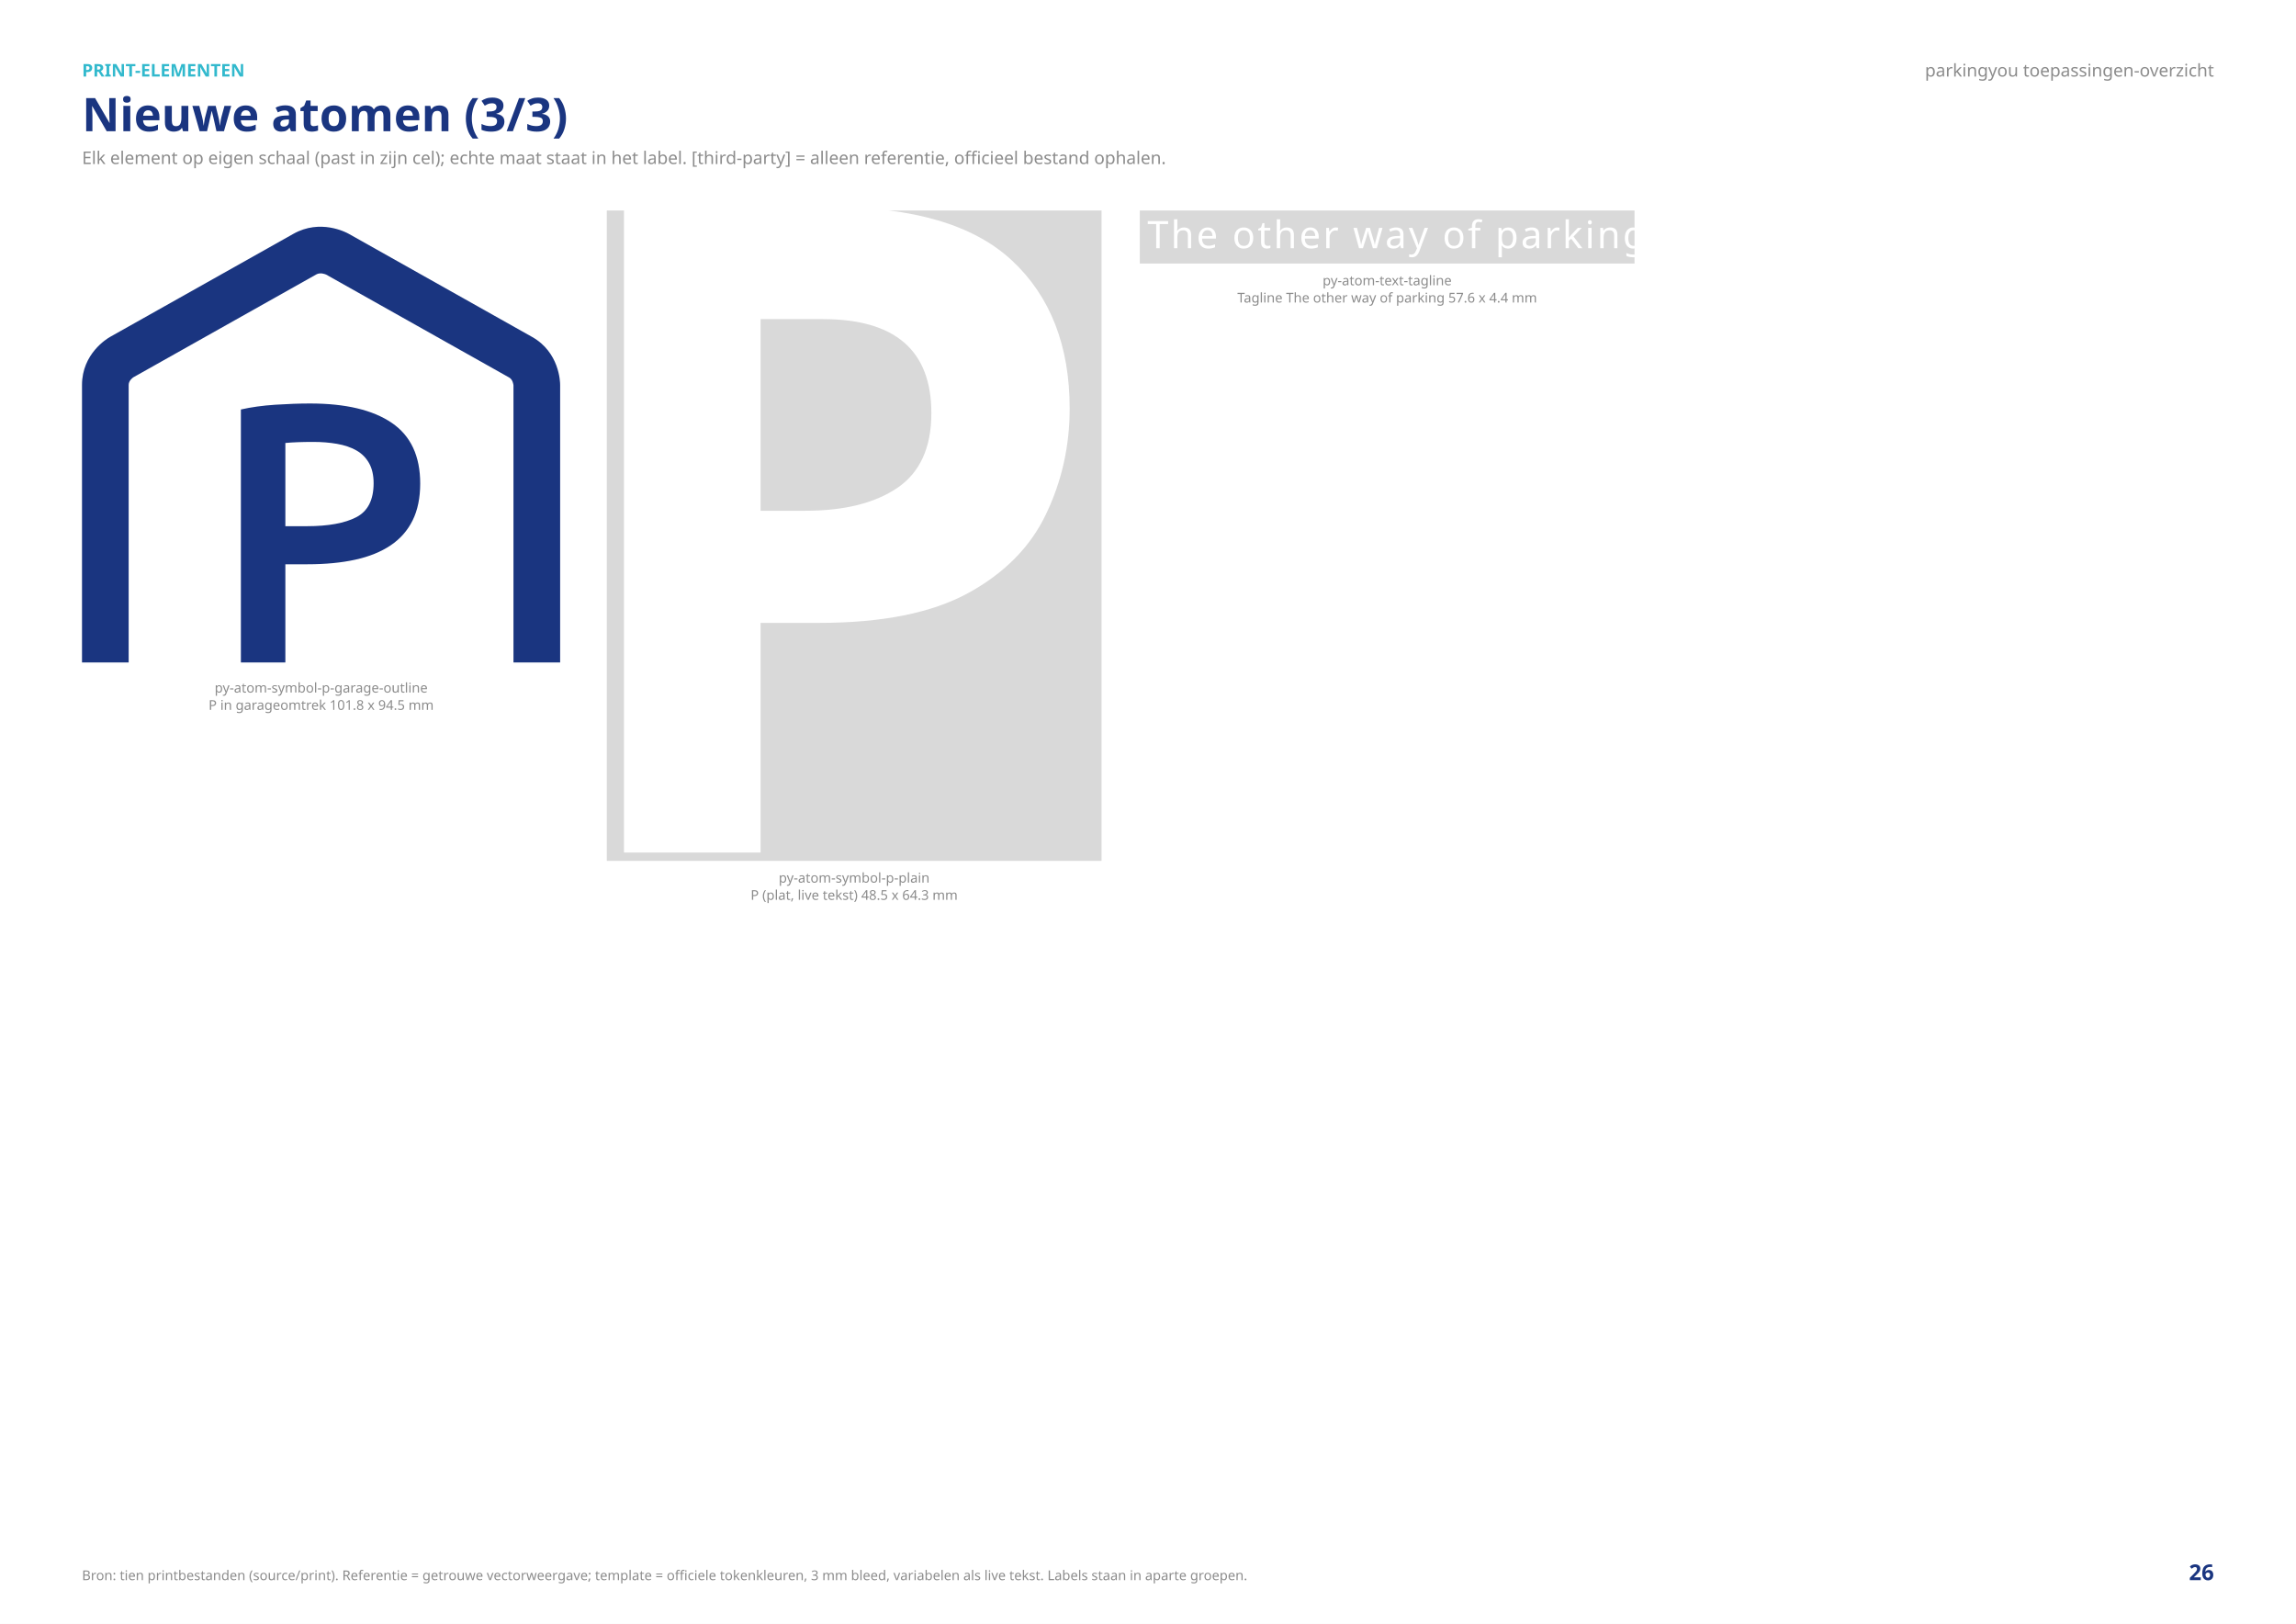
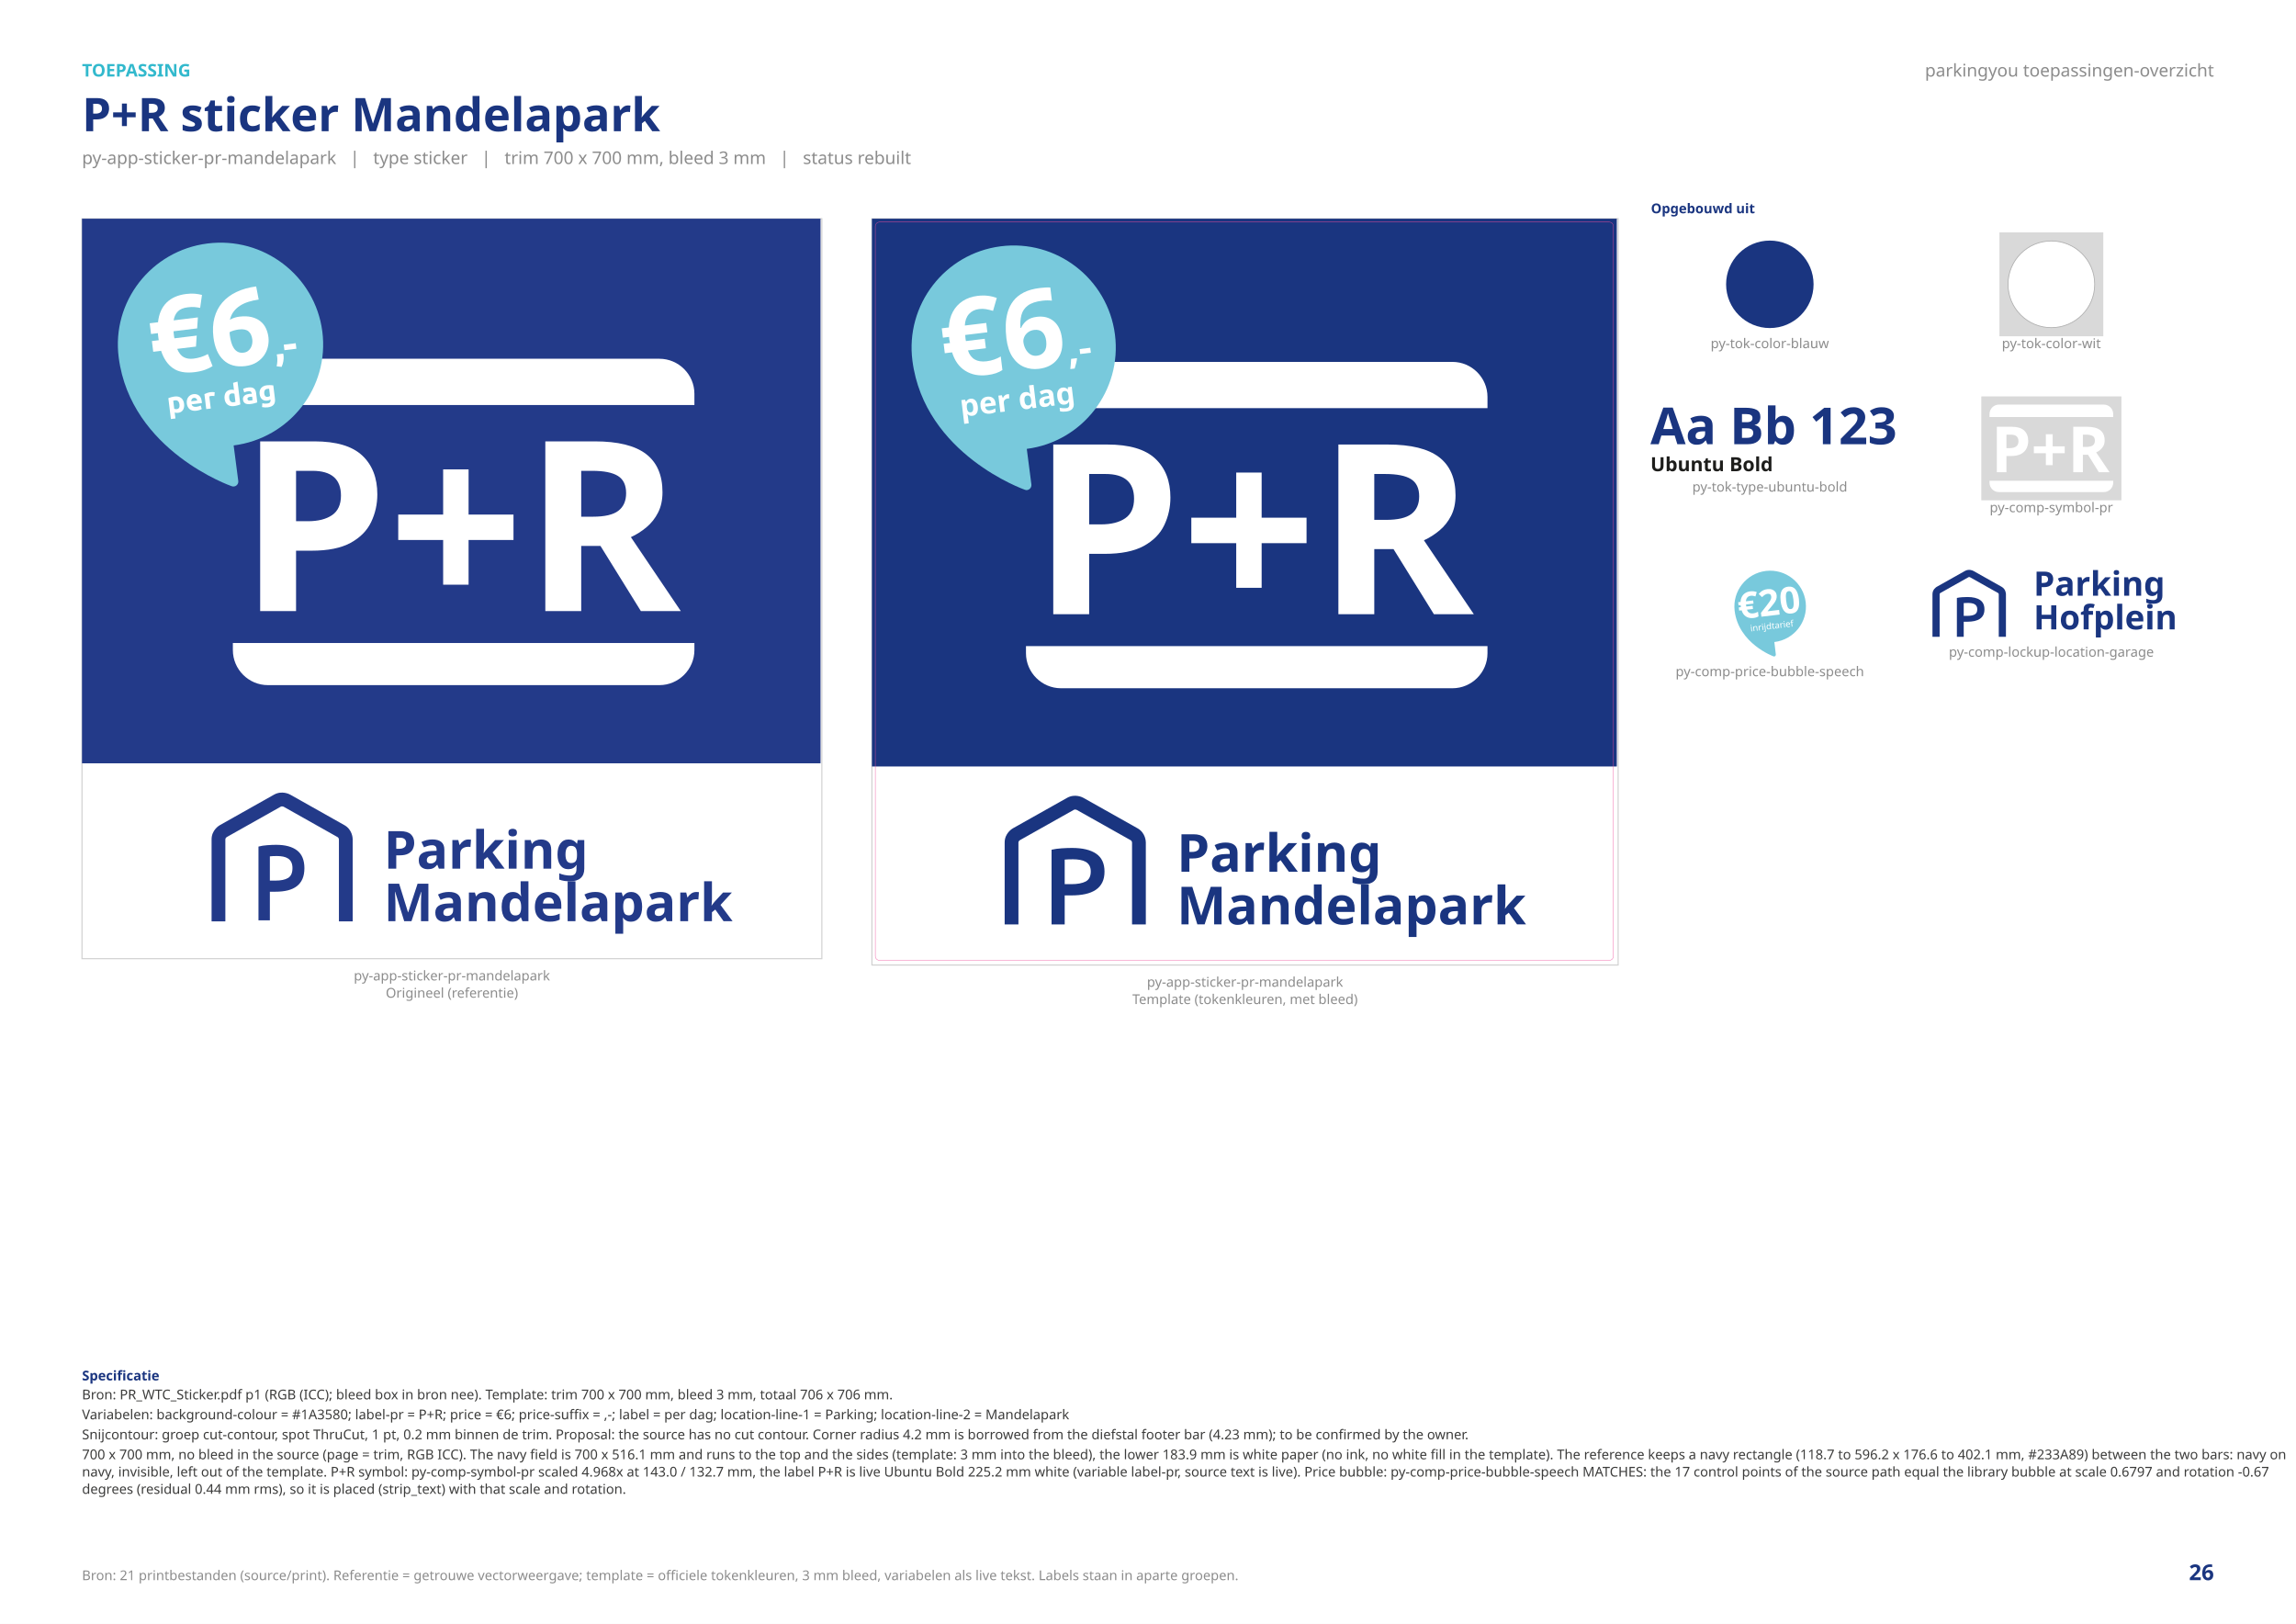
<svg xmlns="http://www.w3.org/2000/svg" width="420mm" height="297mm" viewBox="0 0 420 297">
  <rect width="420" height="297" fill="#FFFFFF" />
  <g id="page-chrome" opacity="1">
-     <text x="15" y="14" font-family="Ubuntu" font-size="3.2" fill="#32B9CD" font-weight="bold" xml:space="preserve">PRINT-ELEMENTEN</text>
-     <text x="15" y="24" font-family="Ubuntu" font-size="8.5" fill="#1A3580" font-weight="bold" xml:space="preserve">Nieuwe atomen (3/3)</text>
-     <text x="15" y="30" font-family="Ubuntu" font-size="3.2" fill="#8C8C8C" xml:space="preserve">Elk element op eigen schaal (past in zijn cel); echte maat staat in het label. [third-party] = alleen referentie, officieel bestand ophalen.</text>
+     <text x="15" y="14" font-family="Ubuntu" font-size="3.2" fill="#32B9CD" font-weight="bold" xml:space="preserve">TOEPASSING</text>
+     <text x="15" y="24" font-family="Ubuntu" font-size="8.5" fill="#1A3580" font-weight="bold" xml:space="preserve">P+R sticker Mandelapark</text>
+     <text x="15" y="30" font-family="Ubuntu" font-size="3.2" fill="#8C8C8C" xml:space="preserve">py-app-sticker-pr-mandelapark   |   type sticker   |   trim 700 x 700 mm, bleed 3 mm   |   status rebuilt</text>
    <text x="405" y="14" font-family="Ubuntu" font-size="3.2" fill="#8C8C8C" text-anchor="end" xml:space="preserve">parkingyou toepassingen-overzicht</text>
-     <text x="15" y="289" font-family="Ubuntu" font-size="2.469" fill="#8C8C8C" xml:space="preserve">Bron: tien printbestanden (source/print). Referentie = getrouwe vectorweergave; template = officiele tokenkleuren, 3 mm bleed, variabelen als live tekst. Labels staan in aparte groepen.</text>
+     <text x="15" y="289" font-family="Ubuntu" font-size="2.469" fill="#8C8C8C" xml:space="preserve">Bron: 21 printbestanden (source/print). Referentie = getrouwe vectorweergave; template = officiele tokenkleuren, 3 mm bleed, variabelen als live tekst. Labels staan in aparte groepen.</text>
    <text x="405" y="289" font-family="Ubuntu" font-size="4" fill="#1A3580" font-weight="bold" text-anchor="end" xml:space="preserve">26</text>
  </g>
-   <g id="py-atom-symbol-p-garage-outline" opacity="1">
-     <g transform="translate(15 40) scale(0.859)">
-       <g id="py-atom-symbol-p-garage-outline">
-         <path d="M54.32 47.94C55.898 48.215 57.263 48.678 58.416 49.33C59.57 49.979 60.47 50.881 61.123 52.031C61.773 53.183 62.101 54.609 62.101 56.31C62.101 59.864 60.872 62.279 58.416 63.555C55.96 64.83 52.452 65.47 47.893 65.47L43.307 65.47L43.307 47.752C44.86 47.603 46.84 47.527 49.246 47.527C51.051 47.527 52.742 47.664 54.32 47.94M41.165 39.607C38.483 39.782 36.04 40.12 33.836 40.62L33.836 94.488L43.307 94.488L43.307 73.577L48.043 73.577C51.851 73.577 55.233 73.252 58.19 72.601C61.148 71.951 63.654 70.939 65.709 69.561C67.762 68.185 69.328 66.406 70.407 64.231C71.483 62.053 72.022 59.438 72.022 56.386C72.022 50.529 70.005 46.225 65.971 43.472C61.937 40.721 56.136 39.344 48.569 39.344C46.314 39.344 43.845 39.433 41.165 39.607" fill="#1A3580" />
-         <path d="M51.93 11.866C51.931 11.866 51.951 11.879 51.992 11.901L51.93 11.866M10.926 33.775L10.862 33.811C10.862 33.811 10.885 33.799 10.926 33.775M91.884 35.401C91.884 35.401 91.883 35.427 91.884 35.474L91.884 35.401M101.822 94.488L91.884 94.488L91.884 35.494C91.868 35.3 91.744 34.251 90.962 33.811L52.009 11.91C51.826 11.825 50.764 11.378 49.894 11.866L10.942 33.766C10.758 33.89 9.937 34.493 9.937 35.401L9.937 94.488L0 94.488L0 35.401C0 28.719 5.376 25.506 5.989 25.162L45.02 3.218C50.747 0 56.201 2.878 56.804 3.217L95.835 25.163C101.653 28.432 101.822 34.697 101.822 35.401L101.822 94.488" fill="#1A3580" />
+   <g id="frame-py-app-sticker-pr-mandelapark-reference" opacity="1">
+     <rect x="15" y="40" width="135.34" height="135.34" fill="none" stroke="#D0D0D0" stroke-width="0.2" />
+   </g>
+   <g id="py-app-sticker-pr-mandelapark-reference" opacity="1">
+     <g transform="translate(15 40) scale(0.193)">
+       <g id="py-app-sticker-pr-mandelapark-reference" data-role="reference">
+         <path d="M0 0L700 0L700 516.098L0 516.098Z" fill="#233A89" />
+         <path d="M547.248 442.008L176.181 442.008C157.925 442.008 142.989 427.072 142.989 408.816L142.989 165.909C142.989 147.654 157.925 132.717 176.181 132.717L547.248 132.717C565.503 132.717 580.44 147.654 580.44 165.909L580.44 408.816C580.44 427.072 565.503 442.008 547.248 442.008" fill="#FFFFFF" />
+         <path d="M118.68 176.565L596.239 176.565L596.239 402.09L118.68 402.09Z" fill="#233A89" />
+         <path d="M175.618 593.68C172.561 593.907 169.775 594.346 167.264 594.995L167.264 664.913L178.06 664.913L178.06 637.772L183.46 637.772C187.801 637.772 191.655 637.35 195.027 636.504C198.399 635.662 201.255 634.347 203.598 632.558C205.94 630.772 207.724 628.465 208.954 625.64C210.181 622.814 210.795 619.419 210.795 615.459C210.795 607.855 208.495 602.27 203.896 598.696C199.299 595.126 192.686 593.338 184.059 593.338C181.488 593.338 178.674 593.454 175.618 593.68M190.614 604.495C192.413 604.851 193.969 605.452 195.285 606.299C196.6 607.141 197.626 608.312 198.371 609.805C199.11 611.3 199.486 613.151 199.486 615.359C199.486 619.973 198.084 623.106 195.285 624.764C192.483 626.419 188.486 627.248 183.288 627.248L178.06 627.248L178.06 604.251C179.831 604.057 182.087 603.959 184.83 603.959C186.888 603.959 188.815 604.137 190.614 604.495" fill="#233A89" />
+         <path d="M256.565 665.864L243.511 665.864L243.511 588.275C243.49 588.019 243.326 586.64 242.3 586.062L191.134 557.257C190.893 557.146 189.499 556.557 188.356 557.198L137.192 586.001C136.95 586.165 135.872 586.957 135.872 588.152L135.872 665.864L122.819 665.864L122.819 588.152C122.819 579.363 129.88 575.137 130.685 574.685L181.954 545.824C189.476 541.592 196.64 545.378 197.433 545.822L248.7 574.686C256.342 578.986 256.565 587.227 256.565 588.152L256.565 665.864M243.511 588.152C243.511 588.152 243.508 588.186 243.511 588.249L243.511 588.152M137.171 586.013L137.087 586.061C137.087 586.061 137.117 586.046 137.171 586.013M191.03 557.198C191.031 557.198 191.059 557.216 191.111 557.244L191.03 557.198" fill="#233A89" />
+         <path d="M118.83 23.505C65.54 30.325 27.914 78.693 34.791 131.537C46.347 220.33 141.613 253.388 141.613 253.388C144.927 254.853 148.584 252.13 148.12 248.562L143.735 214.87C197.025 208.049 234.651 159.681 227.774 106.837C220.896 53.993 172.121 16.684 118.83 23.505" fill="#78C9DC" />
+         <path d="M72.042 98.138C72.887 90.251 75.588 84.048 80.145 79.531C84.701 75.015 90.916 72.277 98.787 71.318C101.894 70.94 104.581 70.857 106.851 71.066C109.119 71.277 111.408 71.658 113.721 72.21L111.985 84.515C110.261 84.17 108.511 83.914 106.739 83.747C104.966 83.582 102.801 83.653 100.248 83.964C96.105 84.468 92.987 85.752 90.895 87.814C88.802 89.877 87.455 92.716 86.852 96.334L109.843 93.533L109.135 103.941L86.765 106.666C86.788 107.428 86.833 108.065 86.896 108.578C86.96 109.092 87.026 109.623 87.094 110.17C87.161 110.719 87.221 111.197 87.272 111.608C87.323 112.019 87.429 112.597 87.591 113.342L108.719 110.768L108.01 121.176L90.197 123.346C91.879 127.311 93.994 129.956 96.541 131.278C99.087 132.602 102.122 133.048 105.643 132.619C107.921 132.342 110.208 131.855 112.506 131.158C114.801 130.462 117.064 129.492 119.293 128.246L123.76 139.692C122.014 140.878 119.718 142.008 116.873 143.085C114.027 144.161 110.638 144.939 106.702 145.418C98.071 146.47 91.222 145.202 86.152 141.614C81.082 138.027 77.356 132.556 74.973 125.2L67.516 126.108L66.257 115.94L72.782 115.145C72.619 114.401 72.513 113.823 72.462 113.412C72.411 113.001 72.352 112.523 72.284 111.974C72.216 111.427 72.144 110.844 72.067 110.228C71.991 109.612 71.953 109.027 71.955 108.469L65.43 109.264L64.171 99.096L72.042 98.138" fill="#FFFFFF" />
+         <path d="M148.58 104.975C147.06 105.16 145.454 105.496 143.763 105.979C142.071 106.463 140.771 107.004 139.864 107.6C139.898 107.875 139.931 108.288 139.965 108.839C139.997 109.392 140.04 109.873 140.091 110.283C140.396 112.748 140.856 115.056 141.474 117.204C142.09 119.354 142.915 121.199 143.947 122.741C144.979 124.284 146.241 125.433 147.738 126.189C149.233 126.946 151.016 127.197 153.088 126.945C154.813 126.735 156.236 126.197 157.356 125.331C158.474 124.464 159.363 123.436 160.022 122.243C160.679 121.052 161.116 119.764 161.331 118.383C161.545 117.001 161.576 115.694 161.424 114.461C160.992 110.97 159.778 108.39 157.784 106.721C155.791 105.053 152.722 104.47 148.58 104.975M149.072 92.821C153.559 92.275 157.448 92.41 160.739 93.225C164.028 94.041 166.801 95.354 169.058 97.164C171.315 98.974 173.061 101.195 174.298 103.823C175.534 106.453 176.344 109.308 176.726 112.389C177.065 115.129 176.911 117.997 176.267 120.994C175.622 123.992 174.425 126.78 172.677 129.355C170.928 131.931 168.577 134.164 165.622 136.053C162.666 137.941 159.049 139.147 154.769 139.668C146.137 140.719 139.243 138.814 134.087 133.951C128.928 129.089 125.761 121.899 124.582 112.381C123.734 105.535 124.053 99.345 125.541 93.811C127.027 88.279 129.534 83.472 133.059 79.394C136.584 75.316 141.043 71.994 146.437 69.424C151.831 66.857 158.045 65.109 165.079 64.183C165.48 66.289 165.874 68.344 166.263 70.346C166.65 72.349 167.049 74.438 167.459 76.612C163.946 77.109 160.689 77.837 157.69 78.792C154.689 79.749 152.005 80.996 149.638 82.535C147.27 84.075 145.275 85.934 143.653 88.112C142.03 90.291 140.875 92.847 140.187 95.78C141.62 94.912 143.114 94.242 144.67 93.775C146.224 93.309 147.69 92.99 149.072 92.821" fill="#FFFFFF" />
+         <path d="M190.688 127.856C190.817 128.469 190.903 128.905 190.948 129.161C190.993 129.418 191.027 129.637 191.05 129.817C191.146 130.592 191.175 131.421 191.139 132.304C191.103 133.187 191.009 134.083 190.858 134.993C190.706 135.902 190.489 136.82 190.207 137.746C189.925 138.671 189.586 139.565 189.191 140.426L184.481 139.859C184.869 138.082 185.087 136.429 185.136 134.903C185.185 133.377 185.149 132.123 185.027 131.141C185.008 130.986 184.976 130.787 184.933 130.543C184.89 130.299 184.845 130.049 184.801 129.792C184.755 129.536 184.712 129.291 184.67 129.06C184.628 128.83 184.603 128.676 184.593 128.598L190.688 127.856" fill="#FFFFFF" />
+         <path d="M191.223 119.374L202.553 117.995L203.2 123.225L191.871 124.605L191.223 119.374" fill="#FFFFFF" />
+         <path d="M92.4 176.01C92.237 174.699 91.81 173.686 91.118 172.969C90.427 172.253 89.496 171.966 88.328 172.108C87.944 172.155 87.592 172.212 87.27 172.28C86.947 172.349 86.683 172.415 86.477 172.478L87.427 180.146C87.716 180.284 88.083 180.384 88.529 180.446C88.974 180.507 89.417 180.511 89.858 180.457C91.888 180.21 92.736 178.728 92.4 176.01M96.754 175.364C96.898 176.524 96.885 177.596 96.715 178.581C96.545 179.566 96.225 180.434 95.754 181.186C95.282 181.938 94.659 182.554 93.882 183.034C93.105 183.515 92.18 183.82 91.107 183.951C90.513 184.023 89.951 184.034 89.419 183.983C88.887 183.932 88.369 183.831 87.864 183.68L88.563 189.324L84.281 189.846L81.835 170.093C82.203 169.932 82.63 169.769 83.116 169.604C83.601 169.439 84.112 169.285 84.649 169.142C85.186 169 85.734 168.87 86.293 168.754C86.852 168.638 87.391 168.548 87.908 168.485C89.153 168.333 90.288 168.383 91.311 168.634C92.334 168.886 93.223 169.309 93.977 169.901C94.731 170.494 95.345 171.254 95.82 172.18C96.295 173.106 96.606 174.167 96.754 175.364" fill="#FFFFFF" />
+         <path d="M109.213 172.313C109.15 171.955 109.043 171.611 108.896 171.281C108.748 170.952 108.547 170.668 108.294 170.429C108.041 170.19 107.736 170.005 107.38 169.875C107.023 169.745 106.596 169.71 106.098 169.77C105.618 169.829 105.217 169.96 104.892 170.163C104.567 170.367 104.306 170.616 104.109 170.91C103.912 171.204 103.773 171.534 103.692 171.901C103.611 172.268 103.564 172.635 103.551 173.003L109.213 172.313M99.355 175.163C99.19 173.833 99.252 172.644 99.541 171.596C99.829 170.548 100.267 169.652 100.855 168.904C101.444 168.158 102.152 167.56 102.982 167.112C103.811 166.664 104.686 166.383 105.606 166.272C107.752 166.01 109.528 166.455 110.935 167.604C112.342 168.754 113.202 170.593 113.515 173.12C113.545 173.367 113.569 173.639 113.586 173.936C113.604 174.233 113.617 174.497 113.626 174.727L103.911 175.91C104.115 176.773 104.613 177.416 105.405 177.841C106.196 178.265 107.205 178.402 108.432 178.253C109.217 178.157 109.98 177.992 110.719 177.757C111.458 177.523 112.054 177.272 112.508 177.004L113.51 180.383C113.294 180.525 113.001 180.677 112.632 180.837C112.263 180.998 111.849 181.15 111.39 181.293C110.931 181.435 110.437 181.568 109.908 181.69C109.378 181.813 108.845 181.906 108.309 181.972C106.948 182.137 105.74 182.082 104.685 181.805C103.63 181.529 102.729 181.084 101.981 180.471C101.235 179.858 100.644 179.096 100.21 178.184C99.777 177.272 99.491 176.265 99.355 175.163" fill="#FFFFFF" />
+         <path d="M125.494 168.074C125.098 168.026 124.636 167.98 124.106 167.939C123.575 167.897 123.013 167.913 122.419 167.985C122.151 168.018 121.833 168.081 121.465 168.174C121.097 168.266 120.821 168.353 120.637 168.434L122.056 179.892L117.773 180.414L116.015 166.219C116.748 165.859 117.623 165.498 118.638 165.133C119.653 164.768 120.802 164.507 122.086 164.351C122.316 164.323 122.595 164.303 122.925 164.292C123.254 164.281 123.584 164.28 123.916 164.287C124.248 164.295 124.58 164.313 124.914 164.339C125.248 164.367 125.536 164.413 125.778 164.48L125.494 168.074" fill="#FFFFFF" />
+         <path d="M139.508 170.041C139.67 171.352 140.098 172.371 140.791 173.097C141.483 173.822 142.414 174.114 143.583 173.972C143.966 173.925 144.319 173.867 144.642 173.799C144.964 173.731 145.227 173.666 145.434 173.601L144.477 165.877C144.187 165.739 143.821 165.639 143.375 165.577C142.93 165.516 142.487 165.512 142.046 165.566C140.015 165.813 139.169 167.305 139.508 170.041M150.076 175.987C149.707 176.148 149.28 176.311 148.795 176.476C148.309 176.641 147.799 176.795 147.262 176.938C146.725 177.08 146.177 177.21 145.618 177.326C145.058 177.442 144.52 177.532 144.003 177.595C142.757 177.747 141.623 177.701 140.601 177.46C139.58 177.218 138.692 176.8 137.938 176.207C137.183 175.615 136.569 174.86 136.096 173.943C135.622 173.027 135.312 171.97 135.164 170.773C135.013 169.557 135.03 168.441 135.216 167.425C135.401 166.409 135.739 165.524 136.229 164.769C136.719 164.015 137.359 163.407 138.148 162.944C138.936 162.482 139.867 162.185 140.941 162.055C141.534 161.982 142.073 161.975 142.557 162.031C143.04 162.088 143.534 162.192 144.04 162.343L143.199 155.559L147.397 154.353L150.076 175.987" fill="#FFFFFF" />
+         <path d="M159.57 172.314C159.991 172.263 160.393 172.204 160.774 172.138C161.155 172.073 161.458 172.007 161.683 171.941L161.284 168.72C161.107 168.703 160.843 168.697 160.494 168.7C160.144 168.705 159.826 168.724 159.539 168.759C159.136 168.808 158.76 168.878 158.412 168.968C158.063 169.059 157.763 169.187 157.511 169.353C157.259 169.519 157.071 169.725 156.946 169.972C156.821 170.218 156.78 170.512 156.822 170.855C156.904 171.52 157.187 171.953 157.669 172.155C158.15 172.356 158.784 172.409 159.57 172.314M157.686 159.928C158.951 159.774 160.022 159.788 160.901 159.971C161.779 160.153 162.505 160.479 163.079 160.949C163.652 161.42 164.091 162.022 164.397 162.756C164.702 163.491 164.912 164.324 165.027 165.255L166.121 174.091C165.524 174.299 164.692 174.56 163.622 174.873C162.552 175.186 161.241 175.438 159.689 175.627C158.712 175.746 157.815 175.768 156.998 175.694C156.182 175.62 155.462 175.423 154.839 175.104C154.216 174.784 153.712 174.33 153.328 173.74C152.944 173.15 152.695 172.399 152.582 171.487C152.474 170.613 152.559 169.85 152.839 169.199C153.118 168.548 153.532 168.005 154.081 167.572C154.63 167.139 155.278 166.794 156.025 166.539C156.771 166.285 157.557 166.107 158.381 166.006C158.936 165.939 159.433 165.903 159.87 165.897C160.307 165.893 160.664 165.912 160.942 165.955L160.892 165.556C160.803 164.834 160.511 164.281 160.016 163.898C159.521 163.514 158.727 163.389 157.635 163.522C156.907 163.611 156.195 163.751 155.499 163.941C154.803 164.132 154.208 164.354 153.714 164.607L152.744 161.253C152.984 161.147 153.286 161.028 153.649 160.898C154.012 160.766 154.409 160.641 154.842 160.52C155.274 160.4 155.732 160.287 156.215 160.18C156.698 160.073 157.188 159.989 157.686 159.928" fill="#FFFFFF" />
+         <path d="M172.716 165.62C173.011 167.996 174.125 169.066 176.061 168.83C176.501 168.776 176.906 168.669 177.275 168.508C177.644 168.348 177.953 168.175 178.203 167.99L177.363 161.206C177.147 161.194 176.894 161.191 176.603 161.198C176.312 161.204 175.975 161.231 175.592 161.277C174.461 161.415 173.664 161.888 173.2 162.697C172.736 163.506 172.575 164.48 172.716 165.62M182.87 170.575C183.174 173.027 182.772 174.923 181.664 176.263C180.556 177.603 178.689 178.434 176.064 178.754C175.144 178.866 174.215 178.897 173.275 178.847C172.335 178.798 171.456 178.688 170.637 178.517L170.944 174.863C171.647 175.048 172.377 175.171 173.134 175.233C173.89 175.295 174.738 175.269 175.677 175.155C176.903 175.006 177.737 174.634 178.179 174.04C178.621 173.446 178.79 172.732 178.687 171.895L178.62 171.354C178.186 171.619 177.731 171.833 177.255 171.997C176.78 172.161 176.254 172.278 175.679 172.348C173.59 172.602 171.914 172.185 170.652 171.094C169.389 170.004 168.621 168.357 168.347 166.152C168.211 165.051 168.259 164.027 168.492 163.082C168.726 162.138 169.133 161.302 169.714 160.575C170.295 159.849 171.042 159.252 171.957 158.783C172.872 158.315 173.932 158.007 175.14 157.86C175.657 157.797 176.192 157.757 176.744 157.737C177.296 157.718 177.845 157.714 178.391 157.725C178.936 157.735 179.46 157.764 179.962 157.808C180.463 157.853 180.913 157.909 181.31 157.977L182.87 170.575" fill="#FFFFFF" />
+         <text x="148.601" y="371.817" font-family="Ubuntu" font-size="225.231" font-weight="bold" fill="#FFFFFF" xml:space="preserve">P+R</text>
+         <text x="285.872" y="615.946" font-family="Ubuntu" font-size="49.751" font-weight="bold" fill="#233A89" xml:space="preserve">Parking </text>
+         <text x="285.872" y="665.697" font-family="Ubuntu" font-size="49.751" font-weight="bold" fill="#233A89" xml:space="preserve">Mandelapark</text>
      </g>
    </g>
  </g>
-   <g id="label-py-atom-symbol-p-garage-outline-1" opacity="1">
-     <text x="58.75" y="126.667" font-family="Ubuntu" font-size="2.469" fill="#8C8C8C" text-anchor="middle" xml:space="preserve">py-atom-symbol-p-garage-outline</text>
-     <text x="58.75" y="129.828" font-family="Ubuntu" font-size="2.469" fill="#8C8C8C" text-anchor="middle" xml:space="preserve">P in garageomtrek 101.8 x 94.5 mm</text>
+   <g id="label-py-app-sticker-pr-mandelapark-2" opacity="1">
+     <text x="82.67" y="179.309" font-family="Ubuntu" font-size="2.469" fill="#8C8C8C" text-anchor="middle" xml:space="preserve">py-app-sticker-pr-mandelapark</text>
+     <text x="82.67" y="182.47" font-family="Ubuntu" font-size="2.469" fill="#8C8C8C" text-anchor="middle" xml:space="preserve">Origineel (referentie)</text>
  </g>
-   <g id="tile-py-atom-symbol-p-plain" opacity="1">
-     <rect x="111" y="38.5" width="90.5" height="118.95" fill="#D9D9D9" />
+   <g id="frame-py-app-sticker-pr-mandelapark-template" opacity="1">
+     <rect x="159.5" y="40" width="136.5" height="136.5" fill="none" stroke="#D0D0D0" stroke-width="0.2" />
  </g>
-   <g id="py-atom-symbol-p-plain" opacity="1">
-     <g transform="translate(112.5 40) scale(1.803)">
-       <g id="py-atom-symbol-p-plain">
-         <text x="-7.338" y="64.297" font-family="Ubuntu" font-size="91.722" font-weight="bold" fill="#FFFFFF" xml:space="preserve">P</text>
+   <g id="py-app-sticker-pr-mandelapark-template" opacity="1">
+     <g transform="translate(159.5 40) scale(0.193)">
+       <g id="py-app-sticker-pr-mandelapark-template">
+         <g id="bleed-background">
+           <path transform="translate(3 3)" d="M-3 -3H703V516.1H-3Z" fill="#1A3580" id="field" data-variable="background-colour" />
+         </g>
+         <g id="py-comp-symbol-pr">
+           <g data-element="py-comp-symbol-pr" transform="translate(146 135.7) scale(4.968 4.968)">
+             <g transform="translate(-60.592 -11.073)">
+               <path transform="translate(0 0)" d="M148.641 19.898L148.641 17.753C148.641 14.079 145.634 11.073 141.96 11.073L67.273 11.073C63.599 11.073 60.592 14.079 60.592 17.753L60.592 19.898L148.641 19.898" fill="#FFFFFF" id="bar-top" />
+               <path transform="translate(0 0)" d="M60.592 65.291L60.592 66.645C60.592 70.319 63.599 73.325 67.273 73.325L141.96 73.325C145.634 73.325 148.641 70.319 148.641 66.645L148.641 65.291L60.592 65.291" fill="#FFFFFF" id="bar-bottom" />
+             </g>
+           </g>
+           <text x="151.6" y="374.8" font-family="Ubuntu" font-size="225.2" font-weight="bold" fill="#FFFFFF" data-variable="label-pr" xml:space="preserve">P+R</text>
+         </g>
+         <g id="py-comp-price-bubble-speech">
+           <g data-element="py-comp-price-bubble-speech" transform="translate(30.817 20.995) rotate(-0.667 0 0) scale(0.68 0.68)">
+             <g transform="translate(-408.096 8.654)">
+               <path transform="translate(0 0)" d="M541.983 0.517C464.013 9.687 408.096 80.512 417.266 158.482C432.684 289.573 571.52 340.011 571.52 340.011C576.198 342.295 581.698 338.184 581.077 332.903L575.231 283.201C653.202 274.03 709.119 203.206 699.949 125.234C690.778 47.263 619.954 -8.654 541.983 0.517" fill="#78C9DC" id="bubble" />
+             </g>
+           </g>
+           <text x="68.7" y="152.07" font-family="Ubuntu" font-size="103.75" font-weight="bold" fill="#FFFFFF" data-variable="price" transform="rotate(-6.9 68.7 152.07)" xml:space="preserve">€6</text>
+           <text x="186.24" y="137.66" font-family="Ubuntu" font-size="38.8" font-weight="bold" fill="#FFFFFF" data-variable="price-suffix" transform="rotate(-6.9 186.24 137.66)" xml:space="preserve">,-</text>
+           <text x="84.44" y="187.81" font-family="Ubuntu" font-size="28.84" font-weight="bold" fill="#FFFFFF" data-variable="label" transform="rotate(-6.9 84.44 187.81)" xml:space="preserve">per dag</text>
+         </g>
+         <g id="py-comp-lockup-location-garage">
+           <g data-element="py-comp-lockup-location-garage" transform="translate(125.8 544.6) scale(1.314 1.314)">
+             <g transform="translate(0 0)">
+               <g id="py-atom-symbol-p-garage-outline">
+                 <g data-element="py-atom-symbol-p-garage-outline" transform="translate(0 0) scale(1 1)">
+                   <path d="M54.32 47.94C55.898 48.215 57.263 48.678 58.416 49.33C59.57 49.979 60.47 50.881 61.123 52.031C61.773 53.183 62.101 54.609 62.101 56.31C62.101 59.864 60.872 62.279 58.416 63.555C55.96 64.83 52.452 65.47 47.893 65.47L43.307 65.47L43.307 47.752C44.86 47.603 46.84 47.527 49.246 47.527C51.051 47.527 52.742 47.664 54.32 47.94M41.165 39.607C38.483 39.782 36.04 40.12 33.836 40.62L33.836 94.488L43.307 94.488L43.307 73.577L48.043 73.577C51.851 73.577 55.233 73.252 58.19 72.601C61.148 71.951 63.654 70.939 65.709 69.561C67.762 68.185 69.328 66.406 70.407 64.231C71.483 62.053 72.022 59.438 72.022 56.386C72.022 50.529 70.005 46.225 65.971 43.472C61.937 40.721 56.136 39.344 48.569 39.344C46.314 39.344 43.845 39.433 41.165 39.607" fill="#1A3580" />
+                   <path d="M51.93 11.866C51.931 11.866 51.951 11.879 51.992 11.901L51.93 11.866M10.926 33.775L10.862 33.811C10.862 33.811 10.885 33.799 10.926 33.775M91.884 35.401C91.884 35.401 91.883 35.427 91.884 35.474L91.884 35.401M101.822 94.488L91.884 94.488L91.884 35.494C91.868 35.3 91.744 34.251 90.962 33.811L52.009 11.91C51.826 11.825 50.764 11.378 49.894 11.866L10.942 33.766C10.758 33.89 9.937 34.493 9.937 35.401L9.937 94.488L0 94.488L0 35.401C0 28.719 5.376 25.506 5.989 25.162L45.02 3.218C50.747 0 56.201 2.878 56.804 3.217L95.835 25.163C101.653 28.432 101.822 34.697 101.822 35.401L101.822 94.488" fill="#1A3580" />
+                 </g>
+               </g>
+             </g>
+           </g>
+           <text x="288.9" y="618.9" font-family="Ubuntu" font-size="49.8" font-weight="bold" fill="#1A3580" data-variable="location-line-1" xml:space="preserve">Parking</text>
+           <text x="288.9" y="668.7" font-family="Ubuntu" font-size="49.8" font-weight="bold" fill="#1A3580" data-variable="location-line-2" xml:space="preserve">Mandelapark</text>
+         </g>
+         <g id="cut-contour" data-spot="ThruCut">
+           <rect x="3.2" y="3.2" width="699.6" height="699.6" fill="none" stroke="#EE4D9B" stroke-width="0.353" rx="4" ry="4" />
+         </g>
      </g>
    </g>
  </g>
-   <g id="label-py-atom-symbol-p-plain-4" opacity="1">
-     <text x="156.25" y="161.419" font-family="Ubuntu" font-size="2.469" fill="#8C8C8C" text-anchor="middle" xml:space="preserve">py-atom-symbol-p-plain</text>
-     <text x="156.25" y="164.58" font-family="Ubuntu" font-size="2.469" fill="#8C8C8C" text-anchor="middle" xml:space="preserve">P (plat, live tekst) 48.5 x 64.3 mm</text>
+   <g id="label-py-app-sticker-pr-mandelapark-5" opacity="1">
+     <text x="227.75" y="180.469" font-family="Ubuntu" font-size="2.469" fill="#8C8C8C" text-anchor="middle" xml:space="preserve">py-app-sticker-pr-mandelapark</text>
+     <text x="227.75" y="183.63" font-family="Ubuntu" font-size="2.469" fill="#8C8C8C" text-anchor="middle" xml:space="preserve">Template (tokenkleuren, met bleed)</text>
  </g>
-   <g id="tile-py-atom-text-tagline" opacity="1">
-     <rect x="208.5" y="38.5" width="90.5" height="9.699" fill="#D9D9D9" />
+   <g id="head-exploded" opacity="1">
+     <text x="302" y="39" font-family="Ubuntu" font-size="2.469" fill="#1A3580" font-weight="bold" xml:space="preserve">Opgebouwd uit</text>
  </g>
-   <g id="py-atom-text-tagline" opacity="1">
-     <g transform="translate(210 40) scale(1.518)">
-       <g id="py-atom-text-tagline">
-         <text x="-0.073" y="3.552" font-family="Ubuntu" font-size="4.578" letter-spacing="0.272" fill="#FFFFFF" xml:space="preserve">The other way of parking</text>
+   <g id="py-app-sticker-pr-mandelapark-built-py-tok-color-blauw" opacity="1">
+     <g transform="translate(315.75 44) scale(0.667)">
+       <g id="py-tok-color-blauw">
+         <path d="M23.989 11.994C23.989 18.619 18.619 23.989 11.994 23.989C5.37 23.989 0 18.619 0 11.994C0 5.37 5.37 0 11.994 0C18.619 0 23.989 5.37 23.989 11.994Z" fill="#1A3580" />
      </g>
    </g>
  </g>
-   <g id="label-py-atom-text-tagline-7" opacity="1">
-     <text x="253.75" y="52.168" font-family="Ubuntu" font-size="2.469" fill="#8C8C8C" text-anchor="middle" xml:space="preserve">py-atom-text-tagline</text>
-     <text x="253.75" y="55.329" font-family="Ubuntu" font-size="2.469" fill="#8C8C8C" text-anchor="middle" xml:space="preserve">Tagline The other way of parking 57.6 x 4.4 mm</text>
+   <g id="label-py-tok-color-blauw-8" opacity="1">
+     <text x="323.75" y="63.669" font-family="Ubuntu" font-size="2.469" fill="#8C8C8C" text-anchor="middle" xml:space="preserve">py-tok-color-blauw</text>
+   </g>
+   <g id="tile-py-app-sticker-pr-mandelapark-built-py-tok-color-wit" opacity="1">
+     <rect x="365.75" y="42.5" width="19" height="19" fill="#D9D9D9" />
+   </g>
+   <g id="py-app-sticker-pr-mandelapark-built-py-tok-color-wit" opacity="1">
+     <g transform="translate(367.25 44) scale(0.661)">
+       <g id="py-tok-color-wit">
+         <path d="M24.095 12.1C24.095 18.725 18.725 24.095 12.1 24.095C5.476 24.095 0.106 18.725 0.106 12.1C0.106 5.476 5.476 0.106 12.1 0.106C18.725 0.106 24.095 5.476 24.095 12.1Z" fill="#FFFFFF" stroke="#AEAEAE" stroke-width="0.212" />
+       </g>
+     </g>
+   </g>
+   <g id="label-py-tok-color-wit-11" opacity="1">
+     <text x="375.25" y="63.669" font-family="Ubuntu" font-size="2.469" fill="#8C8C8C" text-anchor="middle" xml:space="preserve">py-tok-color-wit</text>
+   </g>
+   <g id="py-app-sticker-pr-mandelapark-built-py-tok-type-ubuntu-bold" opacity="1">
+     <g transform="translate(302 74) scale(0.778)">
+       <g id="py-tok-type-ubuntu-bold">
+         <text x="-0.12" y="9.308" font-family="Ubuntu" font-size="11.994" font-weight="bold" fill="#1A3580" xml:space="preserve">Aa Bb 123</text>
+         <text x="-0.12" y="15.658" font-family="Ubuntu" font-size="4.586" font-weight="bold" fill="#1D1D1B" xml:space="preserve">Ubuntu Bold</text>
+       </g>
+     </g>
+   </g>
+   <g id="label-py-tok-type-ubuntu-bold-13" opacity="1">
+     <text x="323.75" y="89.903" font-family="Ubuntu" font-size="2.469" fill="#8C8C8C" text-anchor="middle" xml:space="preserve">py-tok-type-ubuntu-bold</text>
+   </g>
+   <g id="tile-py-app-sticker-pr-mandelapark-built-py-comp-symbol-pr" opacity="1">
+     <rect x="362.435" y="72.5" width="25.63" height="19" fill="#D9D9D9" />
+   </g>
+   <g id="py-app-sticker-pr-mandelapark-built-py-comp-symbol-pr" opacity="1">
+     <g transform="translate(363.935 74) scale(0.257)">
+       <g id="py-comp-symbol-pr">
+         <g transform="translate(-60.592 -11.073)">
+           <path transform="translate(0 0)" d="M148.641 19.898L148.641 17.753C148.641 14.079 145.634 11.073 141.96 11.073L67.273 11.073C63.599 11.073 60.592 14.079 60.592 17.753L60.592 19.898L148.641 19.898" fill="#FFFFFF" id="bar-top" />
+           <path transform="translate(0 0)" d="M60.592 65.291L60.592 66.645C60.592 70.319 63.599 73.325 67.273 73.325L141.96 73.325C145.634 73.325 148.641 70.319 148.641 66.645L148.641 65.291L60.592 65.291" fill="#FFFFFF" id="bar-bottom" />
+           <text x="61.722" y="59.198" font-family="Ubuntu" font-size="45.334" font-weight="bold" fill="#FFFFFF" data-variable="label" id="label" xml:space="preserve">P+R</text>
+         </g>
+       </g>
+     </g>
+   </g>
+   <g id="label-py-comp-symbol-pr-16" opacity="1">
+     <text x="375.25" y="93.669" font-family="Ubuntu" font-size="2.469" fill="#8C8C8C" text-anchor="middle" xml:space="preserve">py-comp-symbol-pr</text>
+   </g>
+   <g id="py-app-sticker-pr-mandelapark-built-py-comp-price-bubble-speech" opacity="1">
+     <g transform="translate(316.888 104) scale(0.046)">
+       <g id="py-comp-price-bubble-speech">
+         <g transform="translate(-408.096 8.654)">
+           <path transform="translate(0 0)" d="M541.983 0.517C464.013 9.687 408.096 80.512 417.266 158.482C432.684 289.573 571.52 340.011 571.52 340.011C576.198 342.295 581.698 338.184 581.077 332.903L575.231 283.201C653.202 274.03 709.119 203.206 699.949 125.234C690.778 47.263 619.954 -8.654 541.983 0.517" fill="#78C9DC" id="bubble" />
+           <text x="434.69" y="192.97" font-family="Ubuntu" font-size="146.52" font-weight="bold" fill="#FFFFFF" data-variable="price" transform="rotate(-6.708 434.69 192.97)" xml:space="preserve">€20</text>
+           <text x="481.01" y="241.18" font-family="Ubuntu" font-size="35.07" fill="#FFFFFF" data-variable="label" transform="rotate(-6.708 481.01 241.18)" xml:space="preserve">inrijdtarief</text>
+         </g>
+       </g>
+     </g>
+   </g>
+   <g id="label-py-comp-price-bubble-speech-18" opacity="1">
+     <text x="323.75" y="123.669" font-family="Ubuntu" font-size="2.469" fill="#8C8C8C" text-anchor="middle" xml:space="preserve">py-comp-price-bubble-speech</text>
+   </g>
+   <g id="py-app-sticker-pr-mandelapark-built-py-comp-lockup-location-garage" opacity="1">
+     <g transform="translate(353.5 104) scale(0.132)">
+       <g id="py-comp-lockup-location-garage">
+         <g transform="translate(0 0)">
+           <g id="py-atom-symbol-p-garage-outline">
+             <g data-element="py-atom-symbol-p-garage-outline" transform="translate(0 0) scale(1 1)">
+               <path d="M54.32 47.94C55.898 48.215 57.263 48.678 58.416 49.33C59.57 49.979 60.47 50.881 61.123 52.031C61.773 53.183 62.101 54.609 62.101 56.31C62.101 59.864 60.872 62.279 58.416 63.555C55.96 64.83 52.452 65.47 47.893 65.47L43.307 65.47L43.307 47.752C44.86 47.603 46.84 47.527 49.246 47.527C51.051 47.527 52.742 47.664 54.32 47.94M41.165 39.607C38.483 39.782 36.04 40.12 33.836 40.62L33.836 94.488L43.307 94.488L43.307 73.577L48.043 73.577C51.851 73.577 55.233 73.252 58.19 72.601C61.148 71.951 63.654 70.939 65.709 69.561C67.762 68.185 69.328 66.406 70.407 64.231C71.483 62.053 72.022 59.438 72.022 56.386C72.022 50.529 70.005 46.225 65.971 43.472C61.937 40.721 56.136 39.344 48.569 39.344C46.314 39.344 43.845 39.433 41.165 39.607" fill="#1A3580" />
+               <path d="M51.93 11.866C51.931 11.866 51.951 11.879 51.992 11.901L51.93 11.866M10.926 33.775L10.862 33.811C10.862 33.811 10.885 33.799 10.926 33.775M91.884 35.401C91.884 35.401 91.883 35.427 91.884 35.474L91.884 35.401M101.822 94.488L91.884 94.488L91.884 35.494C91.868 35.3 91.744 34.251 90.962 33.811L52.009 11.91C51.826 11.825 50.764 11.378 49.894 11.866L10.942 33.766C10.758 33.89 9.937 34.493 9.937 35.401L9.937 94.488L0 94.488L0 35.401C0 28.719 5.376 25.506 5.989 25.162L45.02 3.218C50.747 0 56.201 2.878 56.804 3.217L95.835 25.163C101.653 28.432 101.822 34.697 101.822 35.401L101.822 94.488" fill="#1A3580" />
+             </g>
+           </g>
+           <text x="140.09" y="37.5" font-family="Ubuntu" font-size="46.7" font-weight="bold" fill="#1A3580" data-variable="location-line-1" xml:space="preserve">Parking</text>
+           <text x="140.09" y="84.17" font-family="Ubuntu" font-size="46.7" font-weight="bold" fill="#1A3580" data-variable="location-line-2" xml:space="preserve">Hofplein</text>
+         </g>
+       </g>
+     </g>
+   </g>
+   <g id="label-py-comp-lockup-location-garage-20" opacity="1">
+     <text x="375.25" y="120.101" font-family="Ubuntu" font-size="2.469" fill="#8C8C8C" text-anchor="middle" xml:space="preserve">py-comp-lockup-location-garage</text>
+   </g>
+   <g id="spec-py-app-sticker-pr-mandelapark" opacity="1">
+     <text x="15" y="252.469" font-family="Ubuntu" font-size="2.469" fill="#1A3580" font-weight="bold" xml:space="preserve">Specificatie</text>
+     <text x="15" y="255.927" font-family="Ubuntu" font-size="2.469" fill="#3C3C3B" xml:space="preserve">Bron: PR_WTC_Sticker.pdf p1 (RGB (ICC); bleed box in bron nee). Template: trim 700 x 700 mm, bleed 3 mm, totaal 706 x 706 mm.</text>
+     <text x="15" y="259.581" font-family="Ubuntu" font-size="2.469" fill="#3C3C3B" xml:space="preserve">Variabelen: background-colour = #1A3580; label-pr = P+R; price = €6; price-suffix = ,-; label = per dag; location-line-1 = Parking; location-line-2 = Mandelapark</text>
+     <text x="15" y="263.236" font-family="Ubuntu" font-size="2.469" fill="#3C3C3B" xml:space="preserve">Snijcontour: groep cut-contour, spot ThruCut, 1 pt, 0.2 mm binnen de trim. Proposal: the source has no cut contour. Corner radius 4.2 mm is borrowed from the diefstal footer bar (4.23 mm); to be confirmed by the owner.</text>
+     <text x="15" y="266.891" font-family="Ubuntu" font-size="2.469" fill="#3C3C3B" xml:space="preserve">700 x 700 mm, no bleed in the source (page = trim, RGB ICC). The navy field is 700 x 516.1 mm and runs to the top and the sides (template: 3 mm into the bleed), the lower 183.9 mm is white paper (no ink, no white fill in the template). The reference keeps a navy rectangle (118.7 to 596.2 x 176.6 to 402.1 mm, #233A89) between the two bars: navy on</text>
+     <text x="15" y="270.052" font-family="Ubuntu" font-size="2.469" fill="#3C3C3B" xml:space="preserve">navy, invisible, left out of the template. P+R symbol: py-comp-symbol-pr scaled 4.968x at 143.0 / 132.7 mm, the label P+R is live Ubuntu Bold 225.2 mm white (variable label-pr, source text is live). Price bubble: py-comp-price-bubble-speech MATCHES: the 17 control points of the source path equal the library bubble at scale 0.6797 and rotation -0.67</text>
+     <text x="15" y="273.213" font-family="Ubuntu" font-size="2.469" fill="#3C3C3B" xml:space="preserve">degrees (residual 0.44 mm rms), so it is placed (strip_text) with that scale and rotation.</text>
  </g>
</svg>
